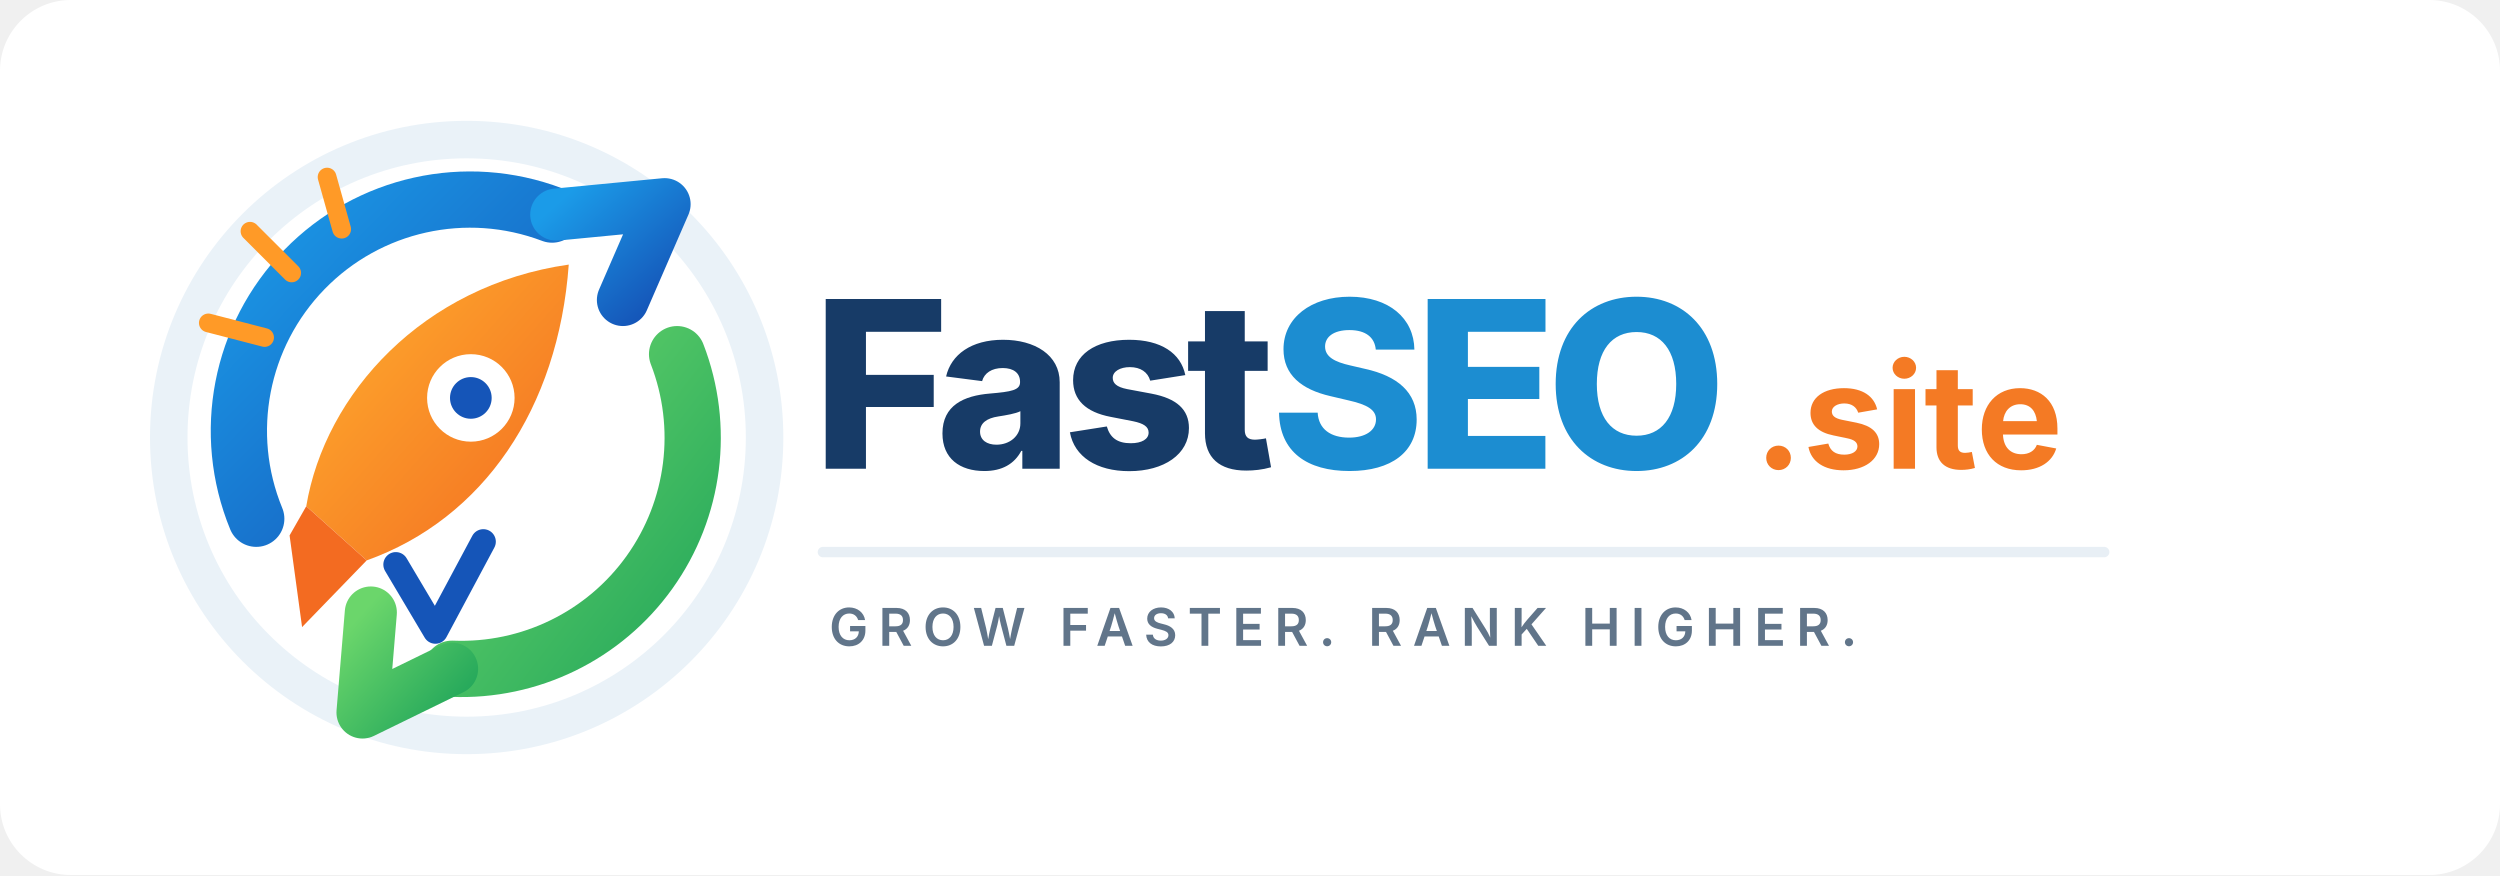
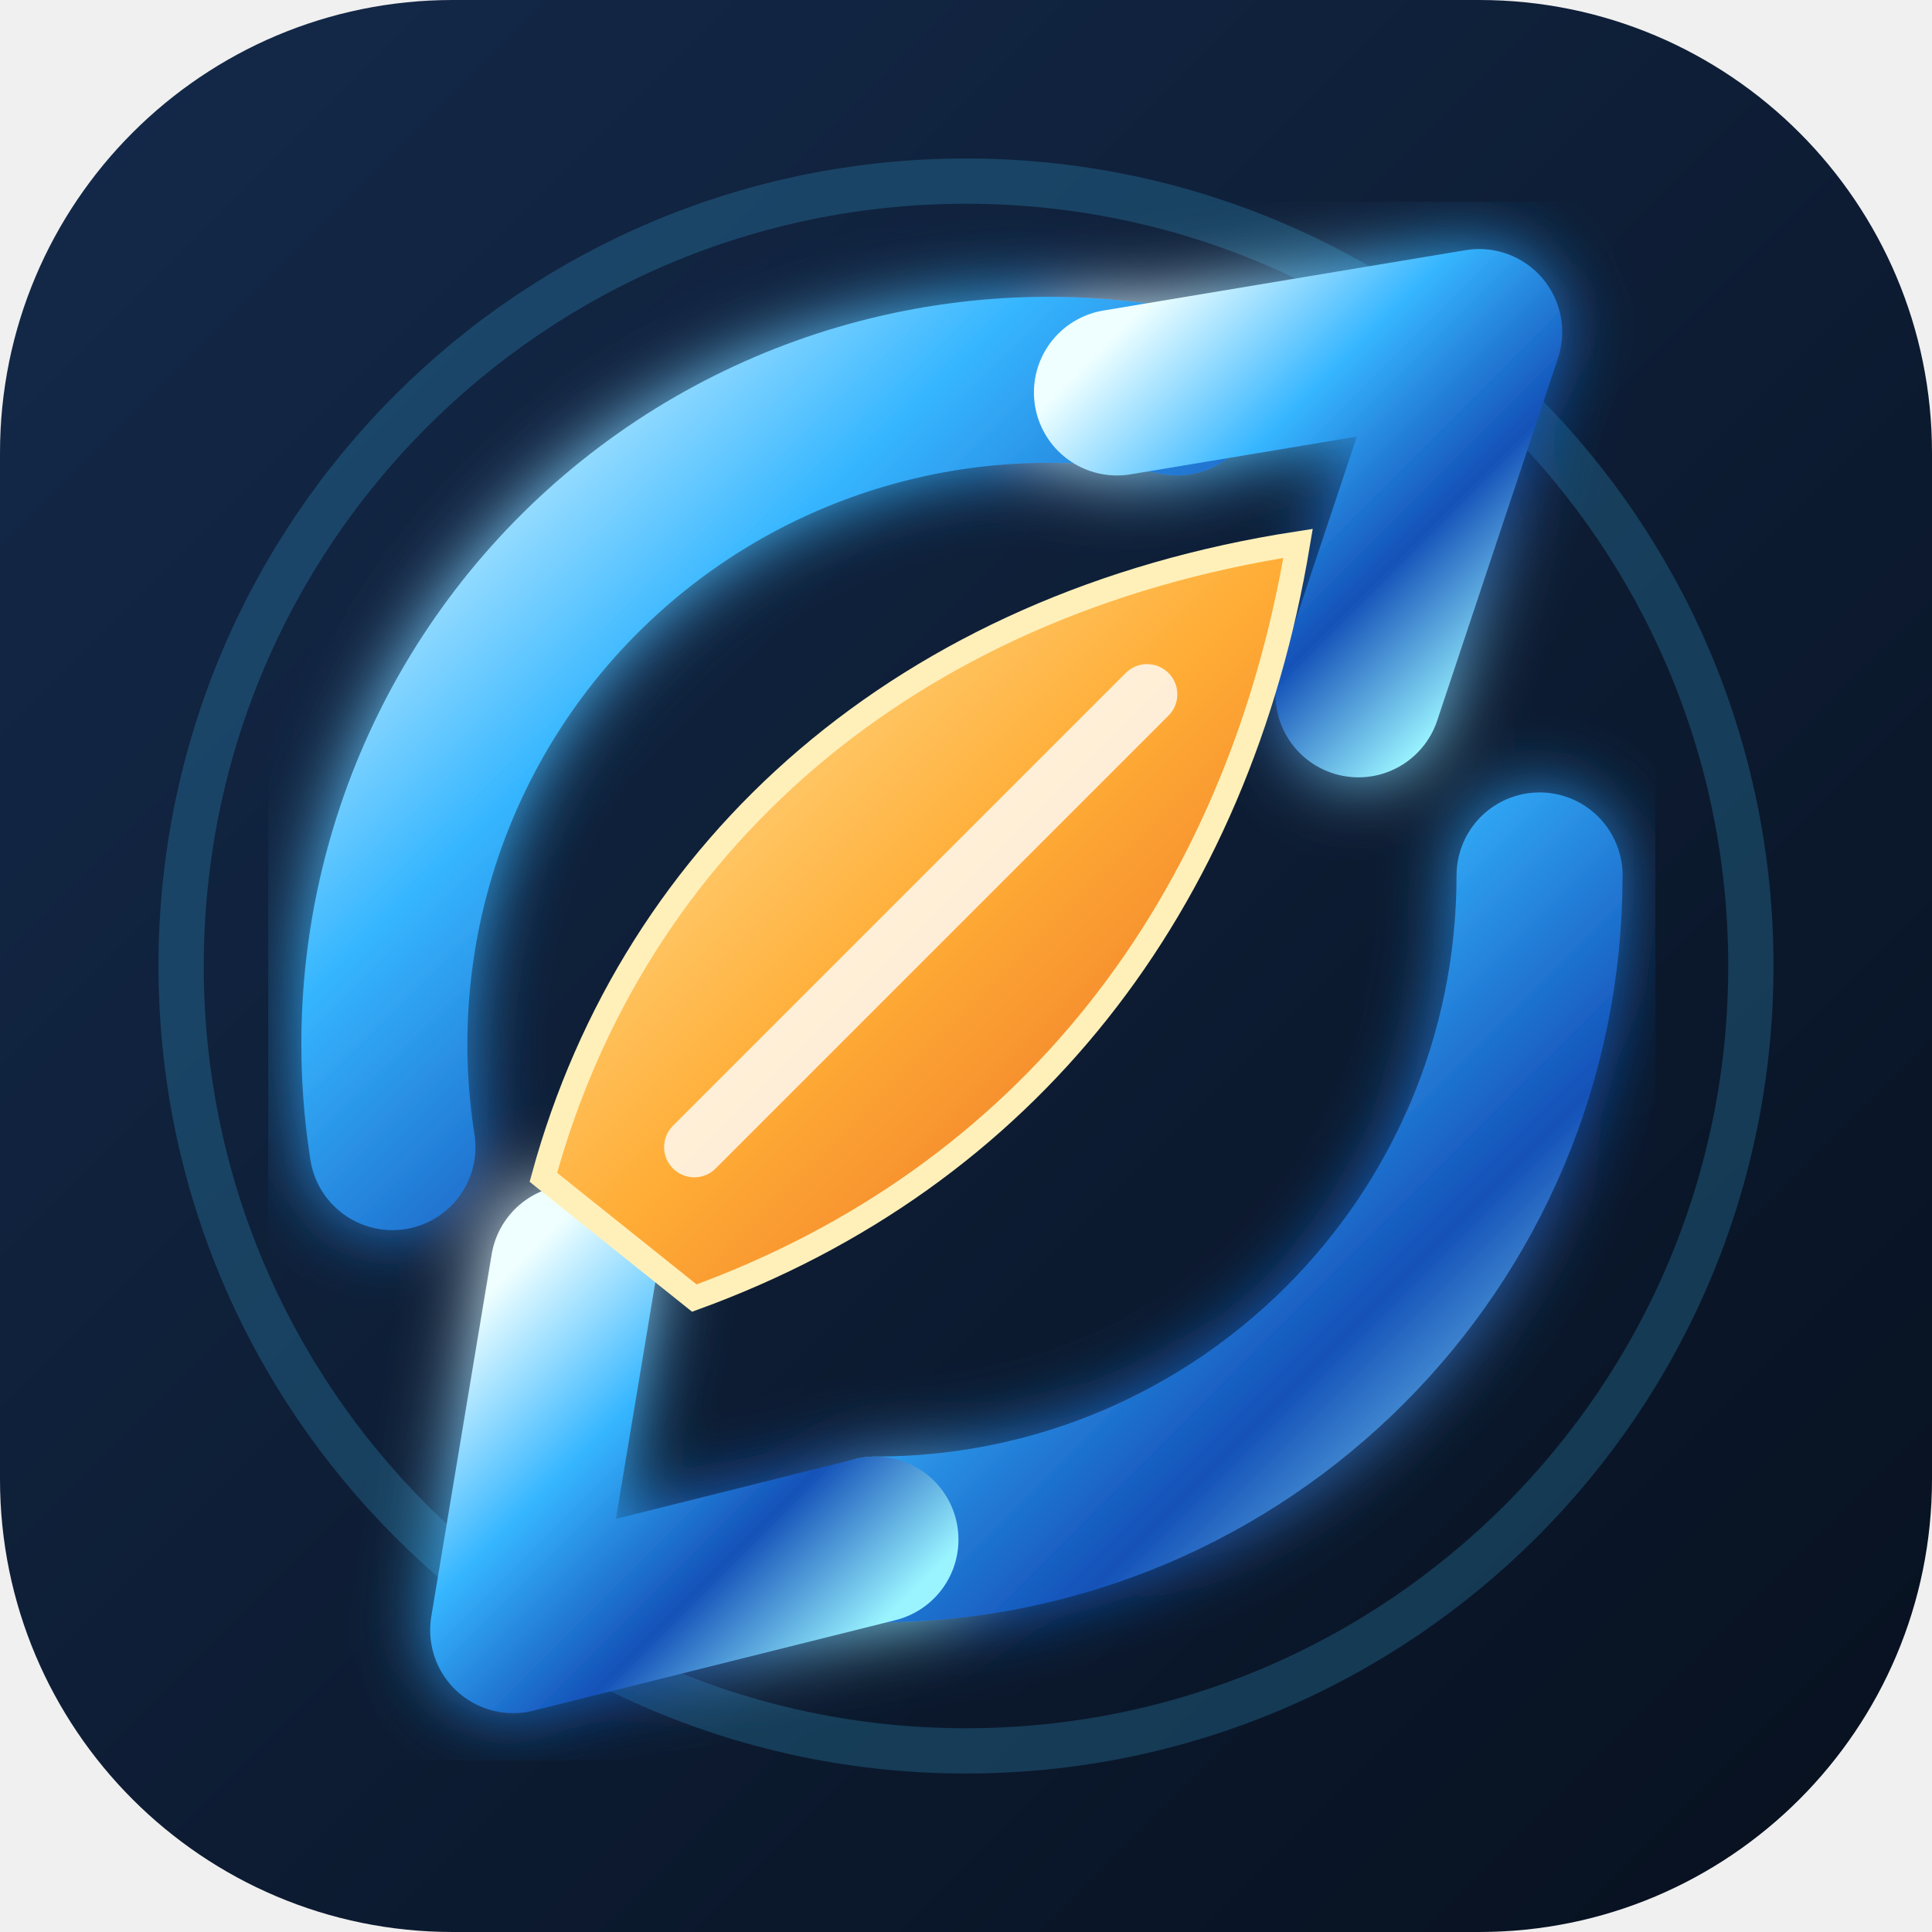
- <svg xmlns="http://www.w3.org/2000/svg" width="1200" height="420" viewBox="0 0 1200 420" role="img" aria-labelledby="title desc">
+ <svg xmlns="http://www.w3.org/2000/svg" width="64" height="64" viewBox="0 0 64 64">
  <defs>
+     <linearGradient id="bg" x1="0" y1="0" x2="1" y2="1">
+       <stop stop-color="#142a4b" />
+       <stop offset="1" stop-color="#07101e" />
+     </linearGradient>
    <linearGradient id="blue" x1="0" y1="0" x2="1" y2="1">
-       <stop offset="0" stop-color="#1B9BE8" />
-       <stop offset="1" stop-color="#1555B8" />
+       <stop stop-color="#efffff" />
+       <stop offset=".35" stop-color="#36b6ff" />
+       <stop offset=".7" stop-color="#1451b8" />
+       <stop offset="1" stop-color="#9af4ff" />
    </linearGradient>
-     <linearGradient id="orange" x1="0" y1="0" x2="1" y2="1">
-       <stop offset="0" stop-color="#FFB02E" />
-       <stop offset="1" stop-color="#F36B21" />
+     <linearGradient id="gold" x1="0" y1="0" x2="1" y2="1">
+       <stop stop-color="#fff1b5" />
+       <stop offset=".5" stop-color="#ffad36" />
+       <stop offset="1" stop-color="#e85e20" />
    </linearGradient>
-     <linearGradient id="green" x1="0" y1="0" x2="1" y2="1">
-       <stop offset="0" stop-color="#6BD66B" />
-       <stop offset="1" stop-color="#25A85B" />
-     </linearGradient>
+     <filter id="s">
+       <feGaussianBlur stdDeviation="1.2" result="b" />
+       <feMerge>
+         <feMergeNode in="b" />
+         <feMergeNode in="SourceGraphic" />
+       </feMerge>
+     </filter>
  </defs>
-   <rect width="1200" height="420" rx="34" fill="#FFFFFF" />
-   <g transform="translate(52 38)">
-     <circle cx="172" cy="172" r="143" fill="none" stroke="#EAF2F8" stroke-width="18" />
-     <path d="M71 211 A111 111 0 0 1 213 65" fill="none" stroke="url(#blue)" stroke-width="27" stroke-linecap="round" />
-     <path d="M215 65 L267 60 L247 106" fill="none" stroke="url(#blue)" stroke-width="25" stroke-linecap="round" stroke-linejoin="round" />
-     <path d="M273 132 A111 111 0 0 1 165 283" fill="none" stroke="url(#green)" stroke-width="27" stroke-linecap="round" />
-     <path d="M165 283 L122 304 L126 256" fill="none" stroke="url(#green)" stroke-width="25" stroke-linecap="round" stroke-linejoin="round" />
-     <path d="M95 205 C104 151 151 99 221 89 C216 158 180 211 124 231 L95 205Z" fill="url(#orange)" />
-     <path d="M124 231 L93 263 L87 219 L95 205Z" fill="#F36B21" />
-     <circle cx="174" cy="153" r="21" fill="#FFFFFF" />
-     <circle cx="174" cy="153" r="10" fill="#1555B8" />
-     <path d="M138 233 L157 265 L180 222" fill="none" stroke="#1555B8" stroke-width="12" stroke-linecap="round" stroke-linejoin="round" />
-     <path d="M75 124 L48 117 M88 93 L68 73 M112 72 L105 47" stroke="#FF9A27" stroke-width="9" stroke-linecap="round" />
+   <rect width="64" height="64" rx="15" fill="url(#bg)" />
+   <circle cx="32" cy="32" r="26" fill="none" stroke="#3bbef4" stroke-opacity=".22" stroke-width="1.5" />
+   <g filter="url(#s)" fill="none" stroke-linecap="round" stroke-linejoin="round">
+     <path d="M13 38A22 22 0 0 1 39 13" stroke="url(#blue)" stroke-width="5.5" />
+     <path d="M37 13L49 11L45 23" stroke="url(#blue)" stroke-width="5.5" />
+     <path d="M51 29A22 22 0 0 1 29 51" stroke="url(#blue)" stroke-width="5.5" />
+     <path d="M29 51L17 54L19 42" stroke="url(#blue)" stroke-width="5.5" />
  </g>
-   <g font-family="Inter,Arial,Helvetica,sans-serif" font-weight="800">
-     <text x="390" y="225" font-size="112" letter-spacing="-5" fill="#173B67">Fast</text>
-     <text x="610" y="225" font-size="112" letter-spacing="-5" fill="#1C8DD1">SEO</text>
-     <text x="842" y="225" font-size="70" font-weight="700" fill="#F47A24">.site</text>
-     <path d="M395 265 H1010" stroke="#E8EFF5" stroke-width="5" stroke-linecap="round" />
-     <text x="398" y="310" font-size="25" font-weight="600" letter-spacing="5" fill="#61758A">GROW FASTER. RANK HIGHER.</text>
-   </g>
+   <path d="M18 39C21 28 30 20 43 18C41 30 34 39 23 43Z" fill="url(#gold)" stroke="#fff0ba" stroke-width=".8" />
+   <path d="M23 38L38 23" stroke="#fff" stroke-opacity=".8" stroke-width="2" stroke-linecap="round" />
</svg>
